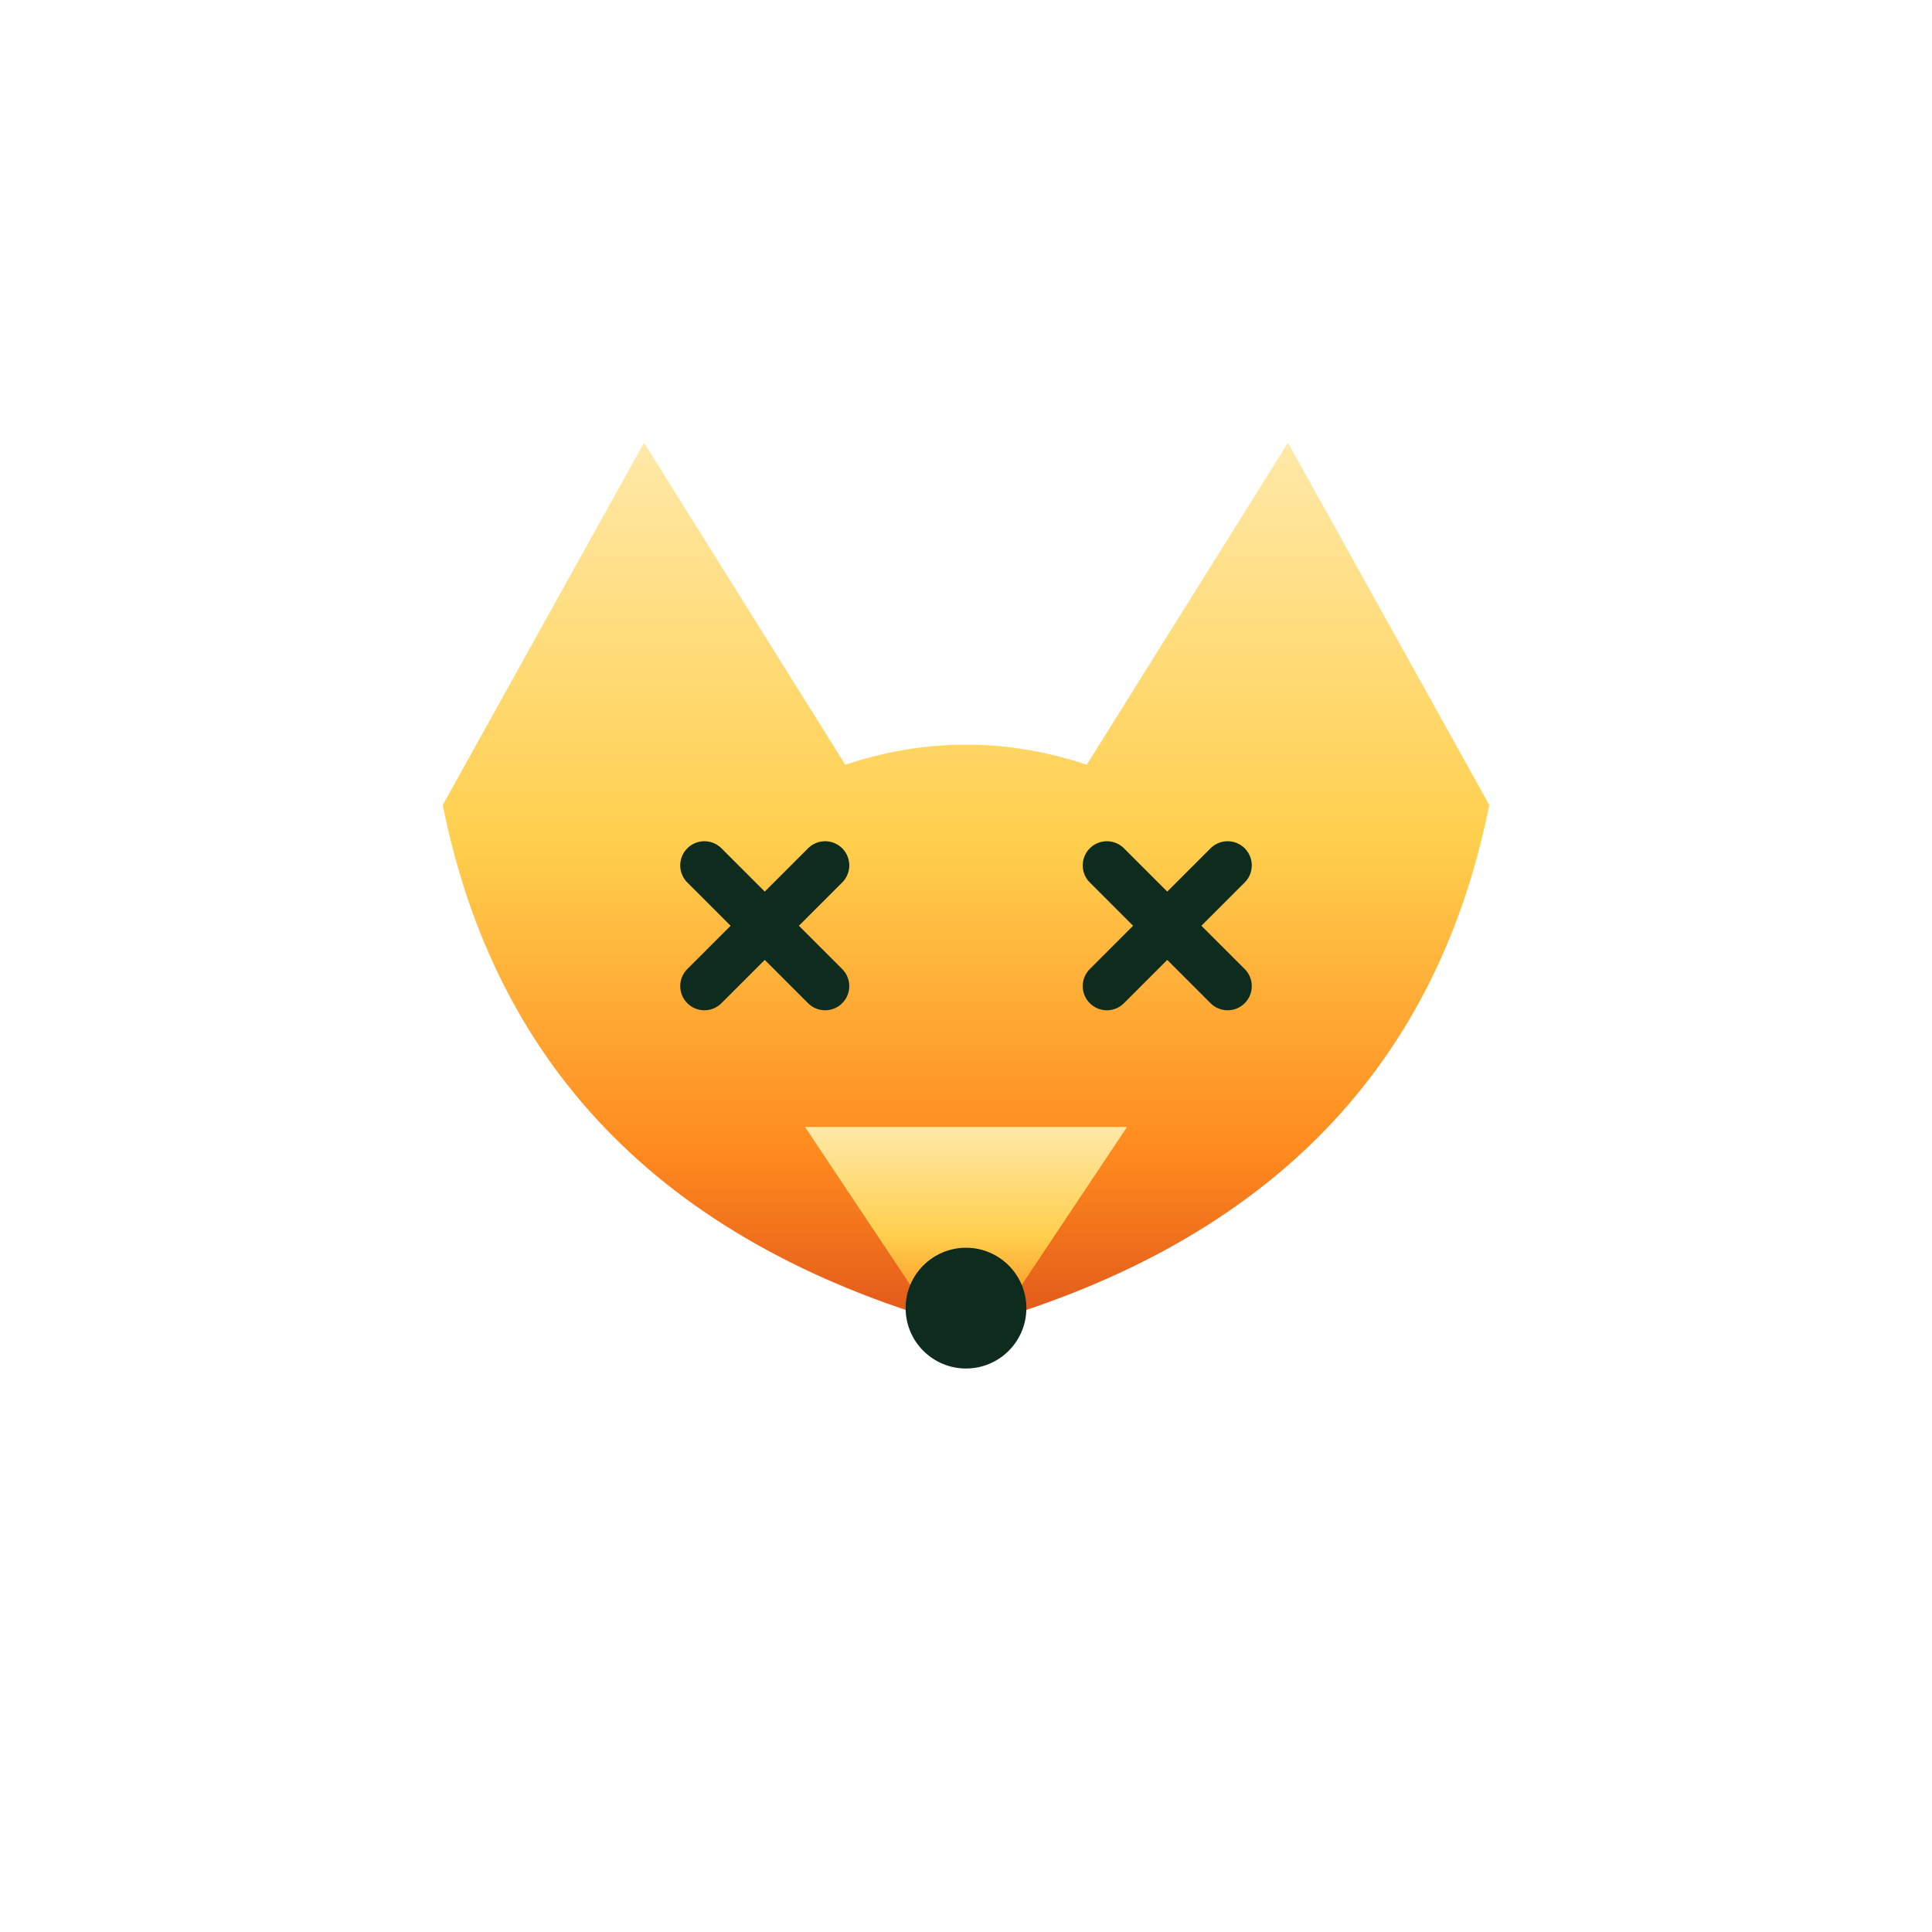
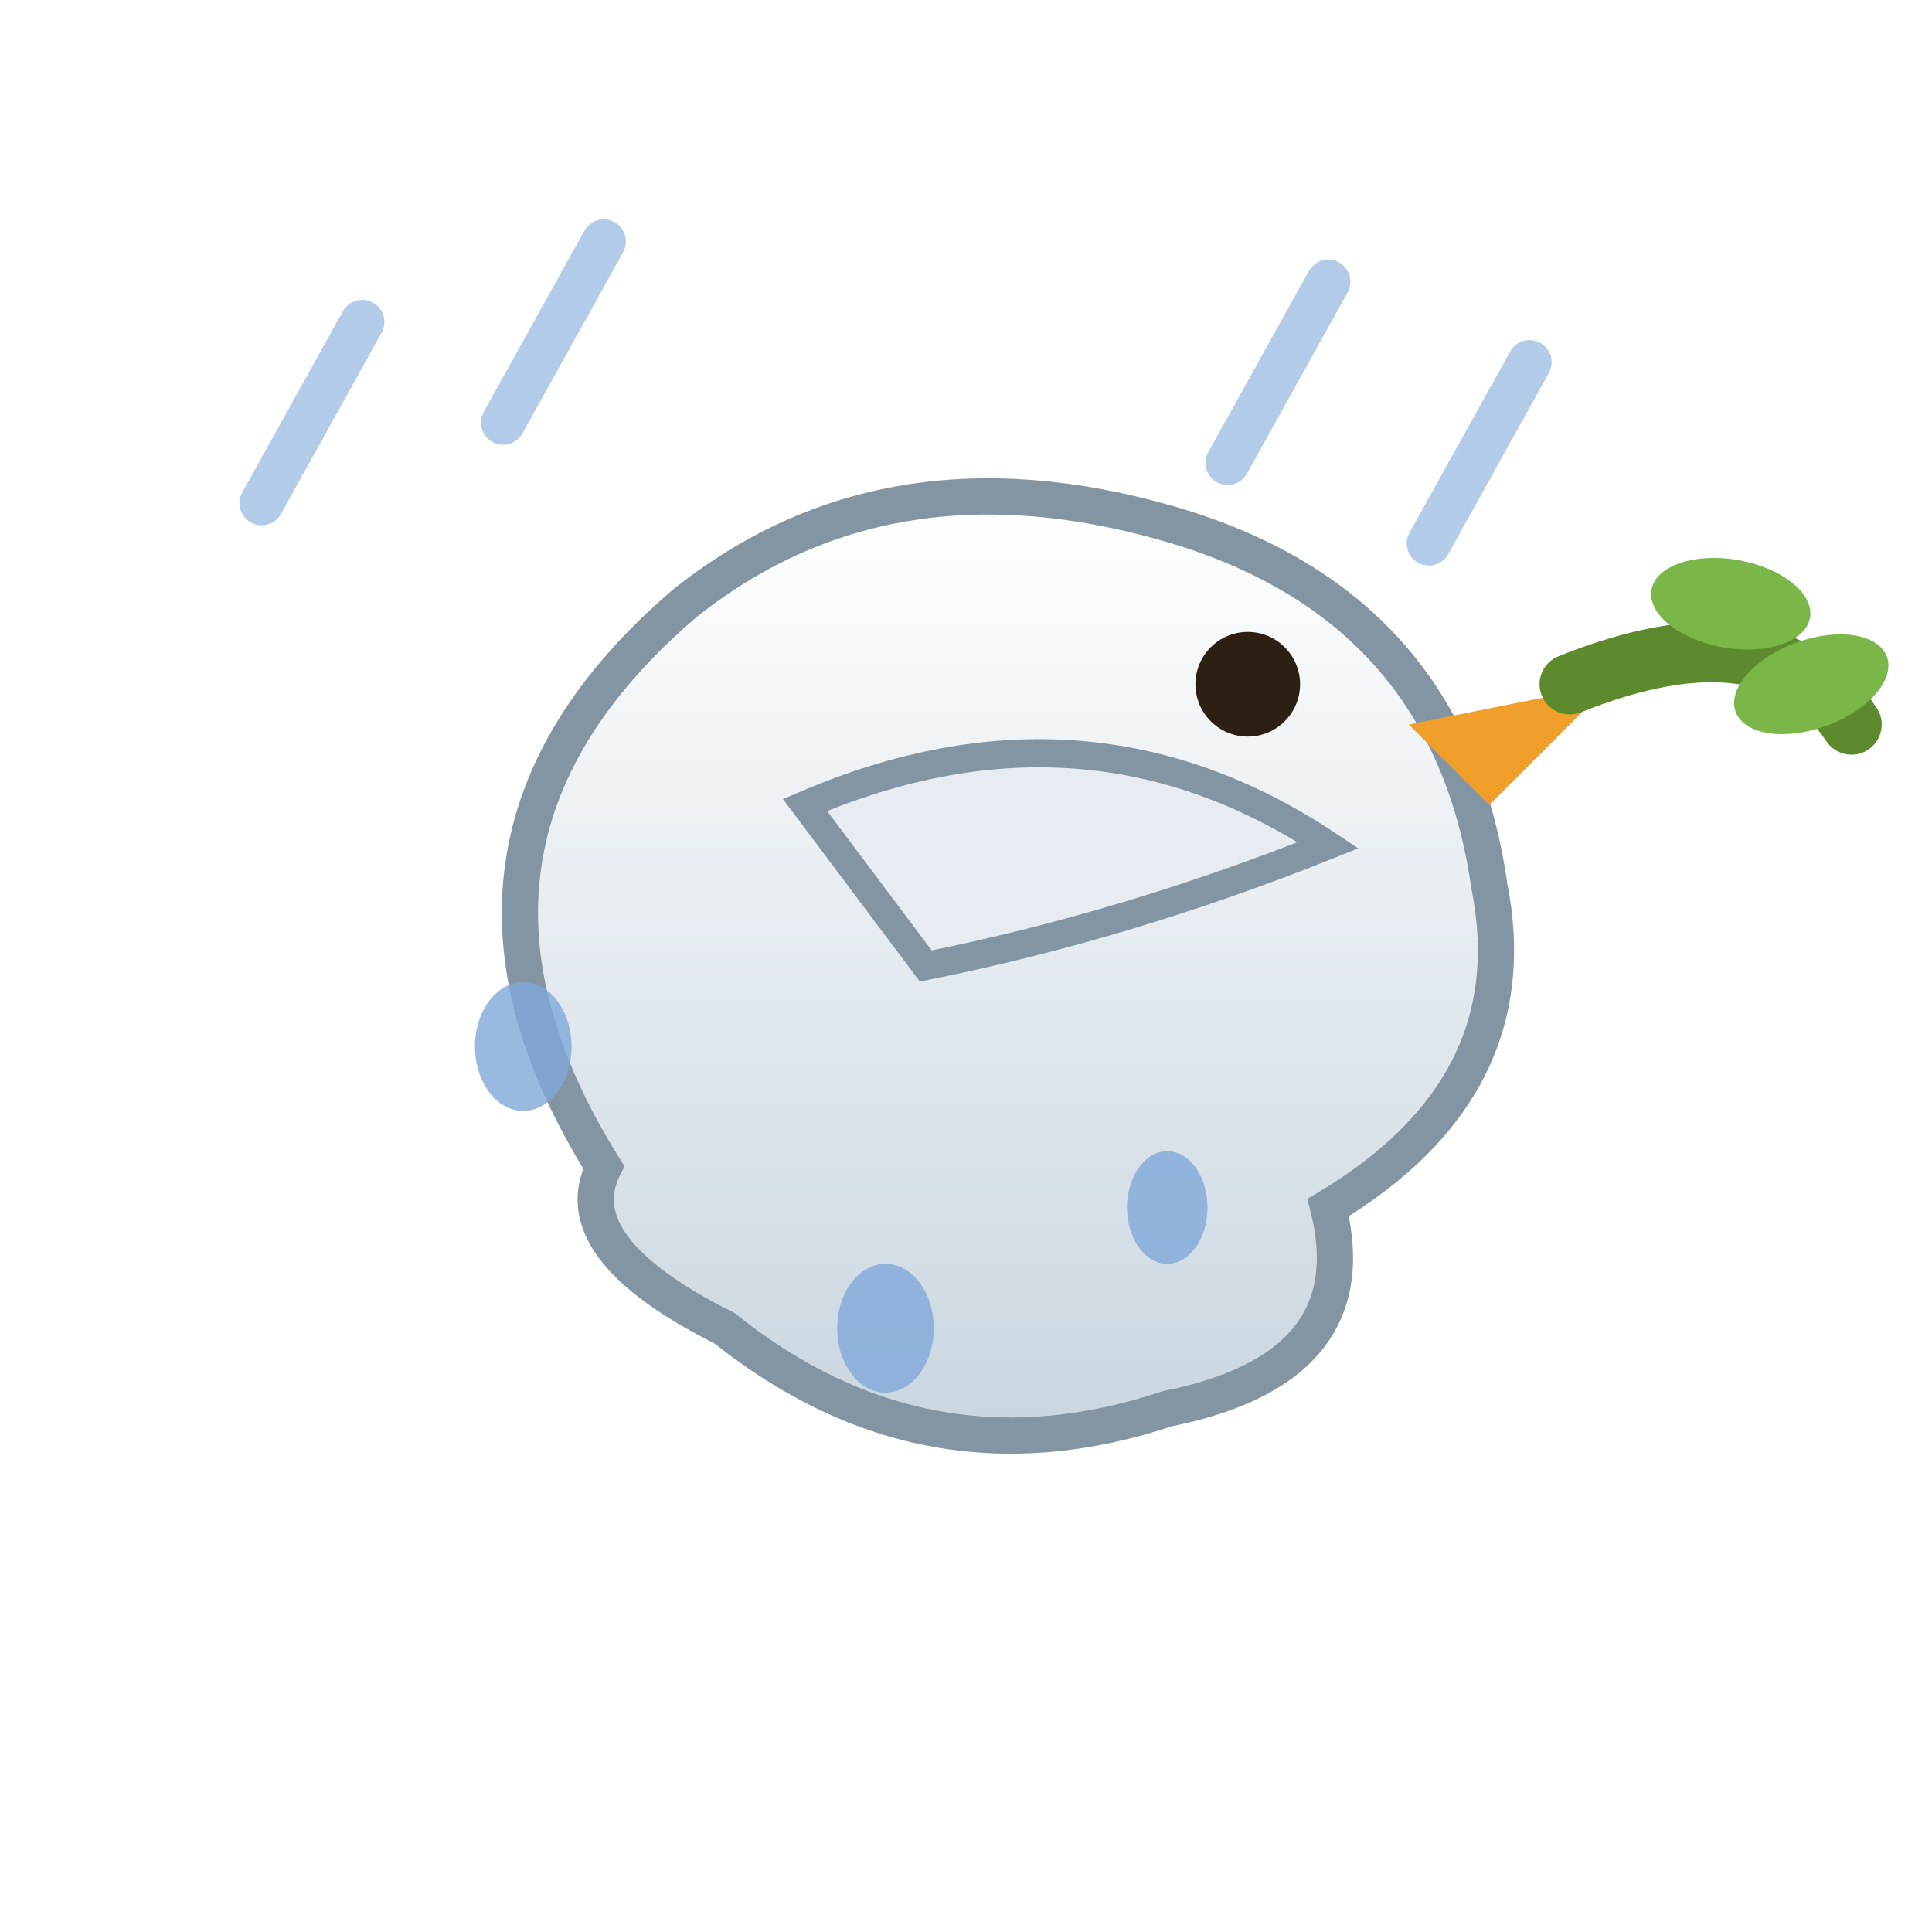
<svg xmlns="http://www.w3.org/2000/svg" viewBox="0 0 96 96" width="96" height="96">
  <defs>
-     <linearGradient id="g" x1="0" y1="0" x2="0" y2="1">
-       <stop offset="0" stop-color="#ffe9a8" />
-       <stop offset=".45" stop-color="#ffcf4d" />
-       <stop offset=".8" stop-color="#ff8a1e" />
-       <stop offset="1" stop-color="#e0561a" />
+     <linearGradient id="d" x1="0" y1="0" x2="0" y2="1">
+       <stop offset="0" stop-color="#ffffff" />
+       <stop offset="1" stop-color="#c9d6e0" />
    </linearGradient>
  </defs>
-   <path d="M22 40 L32 22 L42 38 Q48 36 54 38 L64 22 L74 40 Q70 60 48 66 Q26 60 22 40 Z" fill="url(#g)" />
-   <path d="M40 56 L48 68 L56 56 Z" fill="url(#g)" />
-   <circle cx="48" cy="65" r="3" fill="#0e2c1d" />
-   <g stroke="#0e2c1d" stroke-width="2.4" stroke-linecap="round">
-     <path d="M35 43 l6 6 M41 43 l-6 6" />
-     <path d="M55 43 l6 6 M61 43 l-6 6" />
+   <g stroke="#7fa8d9" stroke-width="2.2" stroke-linecap="round" opacity=".6">
+     <path d="M18 16 l-5 9" />
+     <path d="M30 12 l-5 9" />
+     <path d="M76 18 l-5 9" />
+     <path d="M66 14 l-5 9" />
+   </g>
+   <path d="M30 58 Q20 42 34 30 Q44 22 58 26 Q72 30 74 44 Q76 54 66 60 Q68 68 58 70 Q46 74 36 66 Q28 62 30 58 Z" fill="url(#d)" stroke="#8395a3" stroke-width="1.8" />
+   <path d="M40 40 Q54 34 66 42 Q56 46 46 48 Z" fill="#e6ecf1" stroke="#8395a3" stroke-width="1.4" />
+   <circle cx="62" cy="34" r="2.6" fill="#2b2013" />
+   <path d="M70 36 l10 -2 l-6 6 Z" fill="#f0a02a" />
+   <path d="M78 34 q10 -4 14 2" fill="none" stroke="#5c8a2c" stroke-width="3" stroke-linecap="round" />
+   <ellipse cx="90" cy="34" rx="4" ry="2.2" fill="#7ab648" transform="rotate(-20 90 34)" />
+   <ellipse cx="86" cy="30" rx="4" ry="2.2" fill="#7ab648" transform="rotate(10 86 30)" />
+   <g fill="#7fa8d9" opacity=".8">
+     <ellipse cx="26" cy="52" rx="2.4" ry="3.2" />
+     <ellipse cx="44" cy="66" rx="2.4" ry="3.2" />
+     <ellipse cx="58" cy="60" rx="2" ry="2.8" />
  </g>
</svg>
